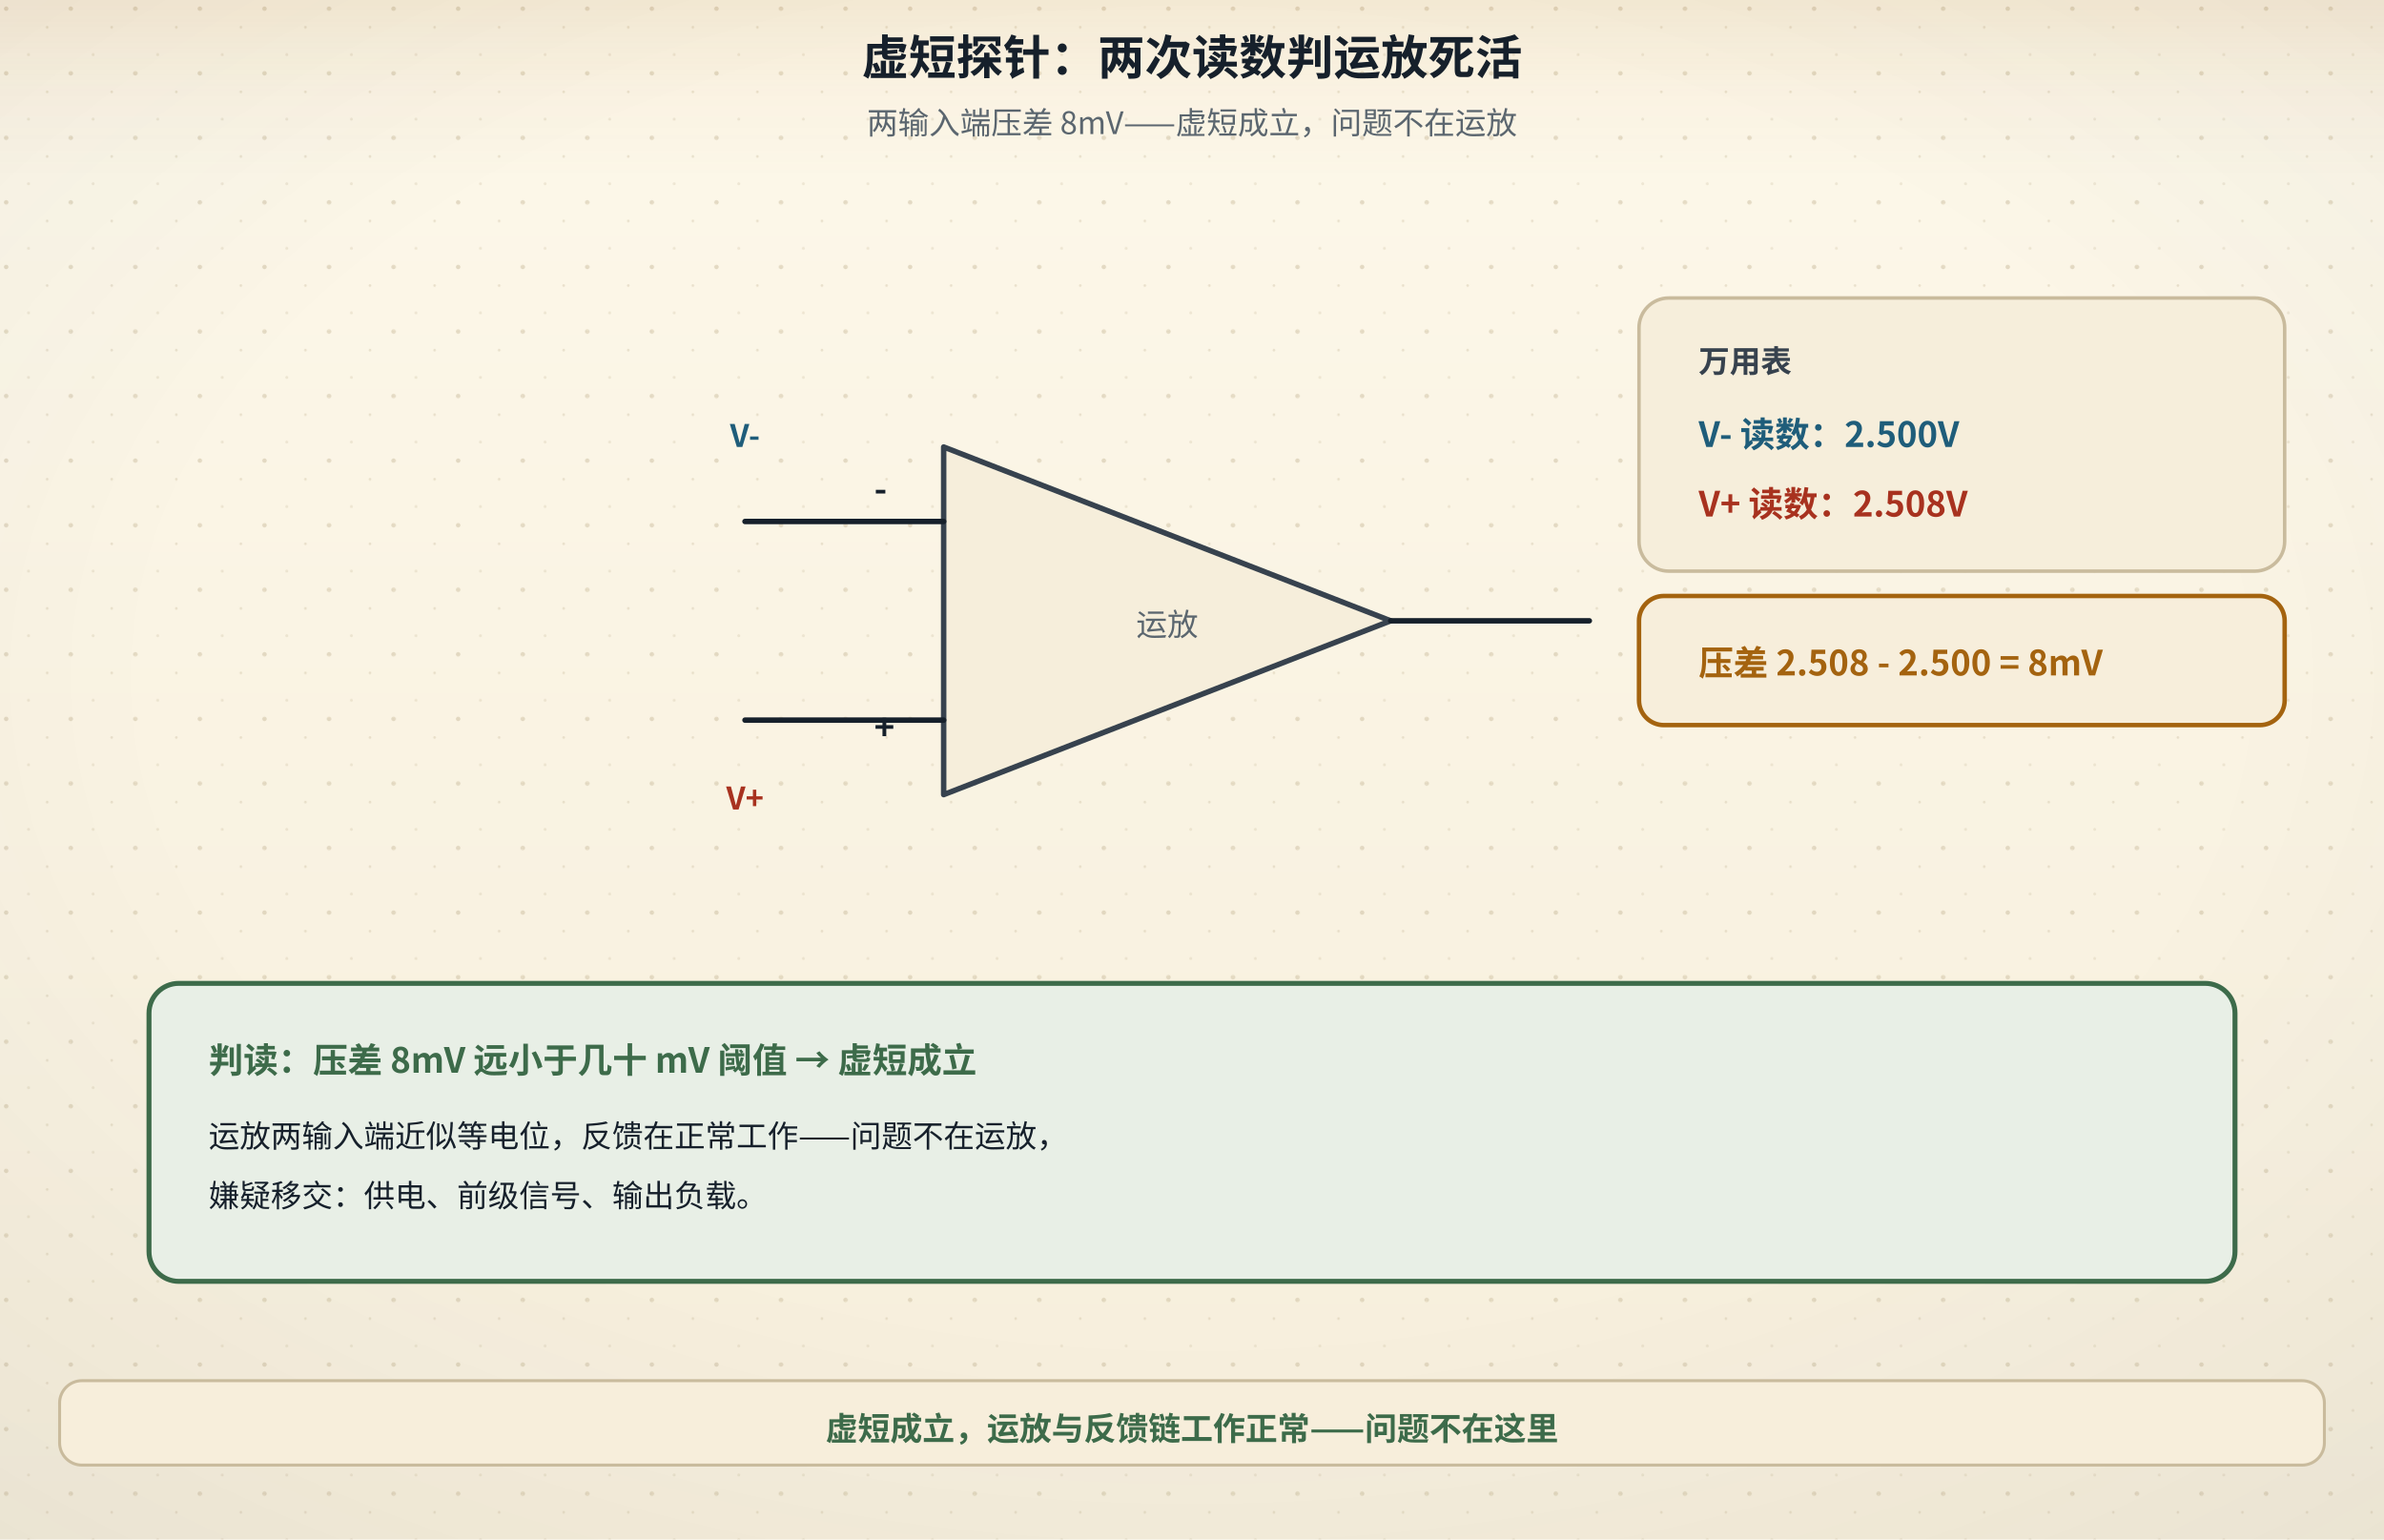
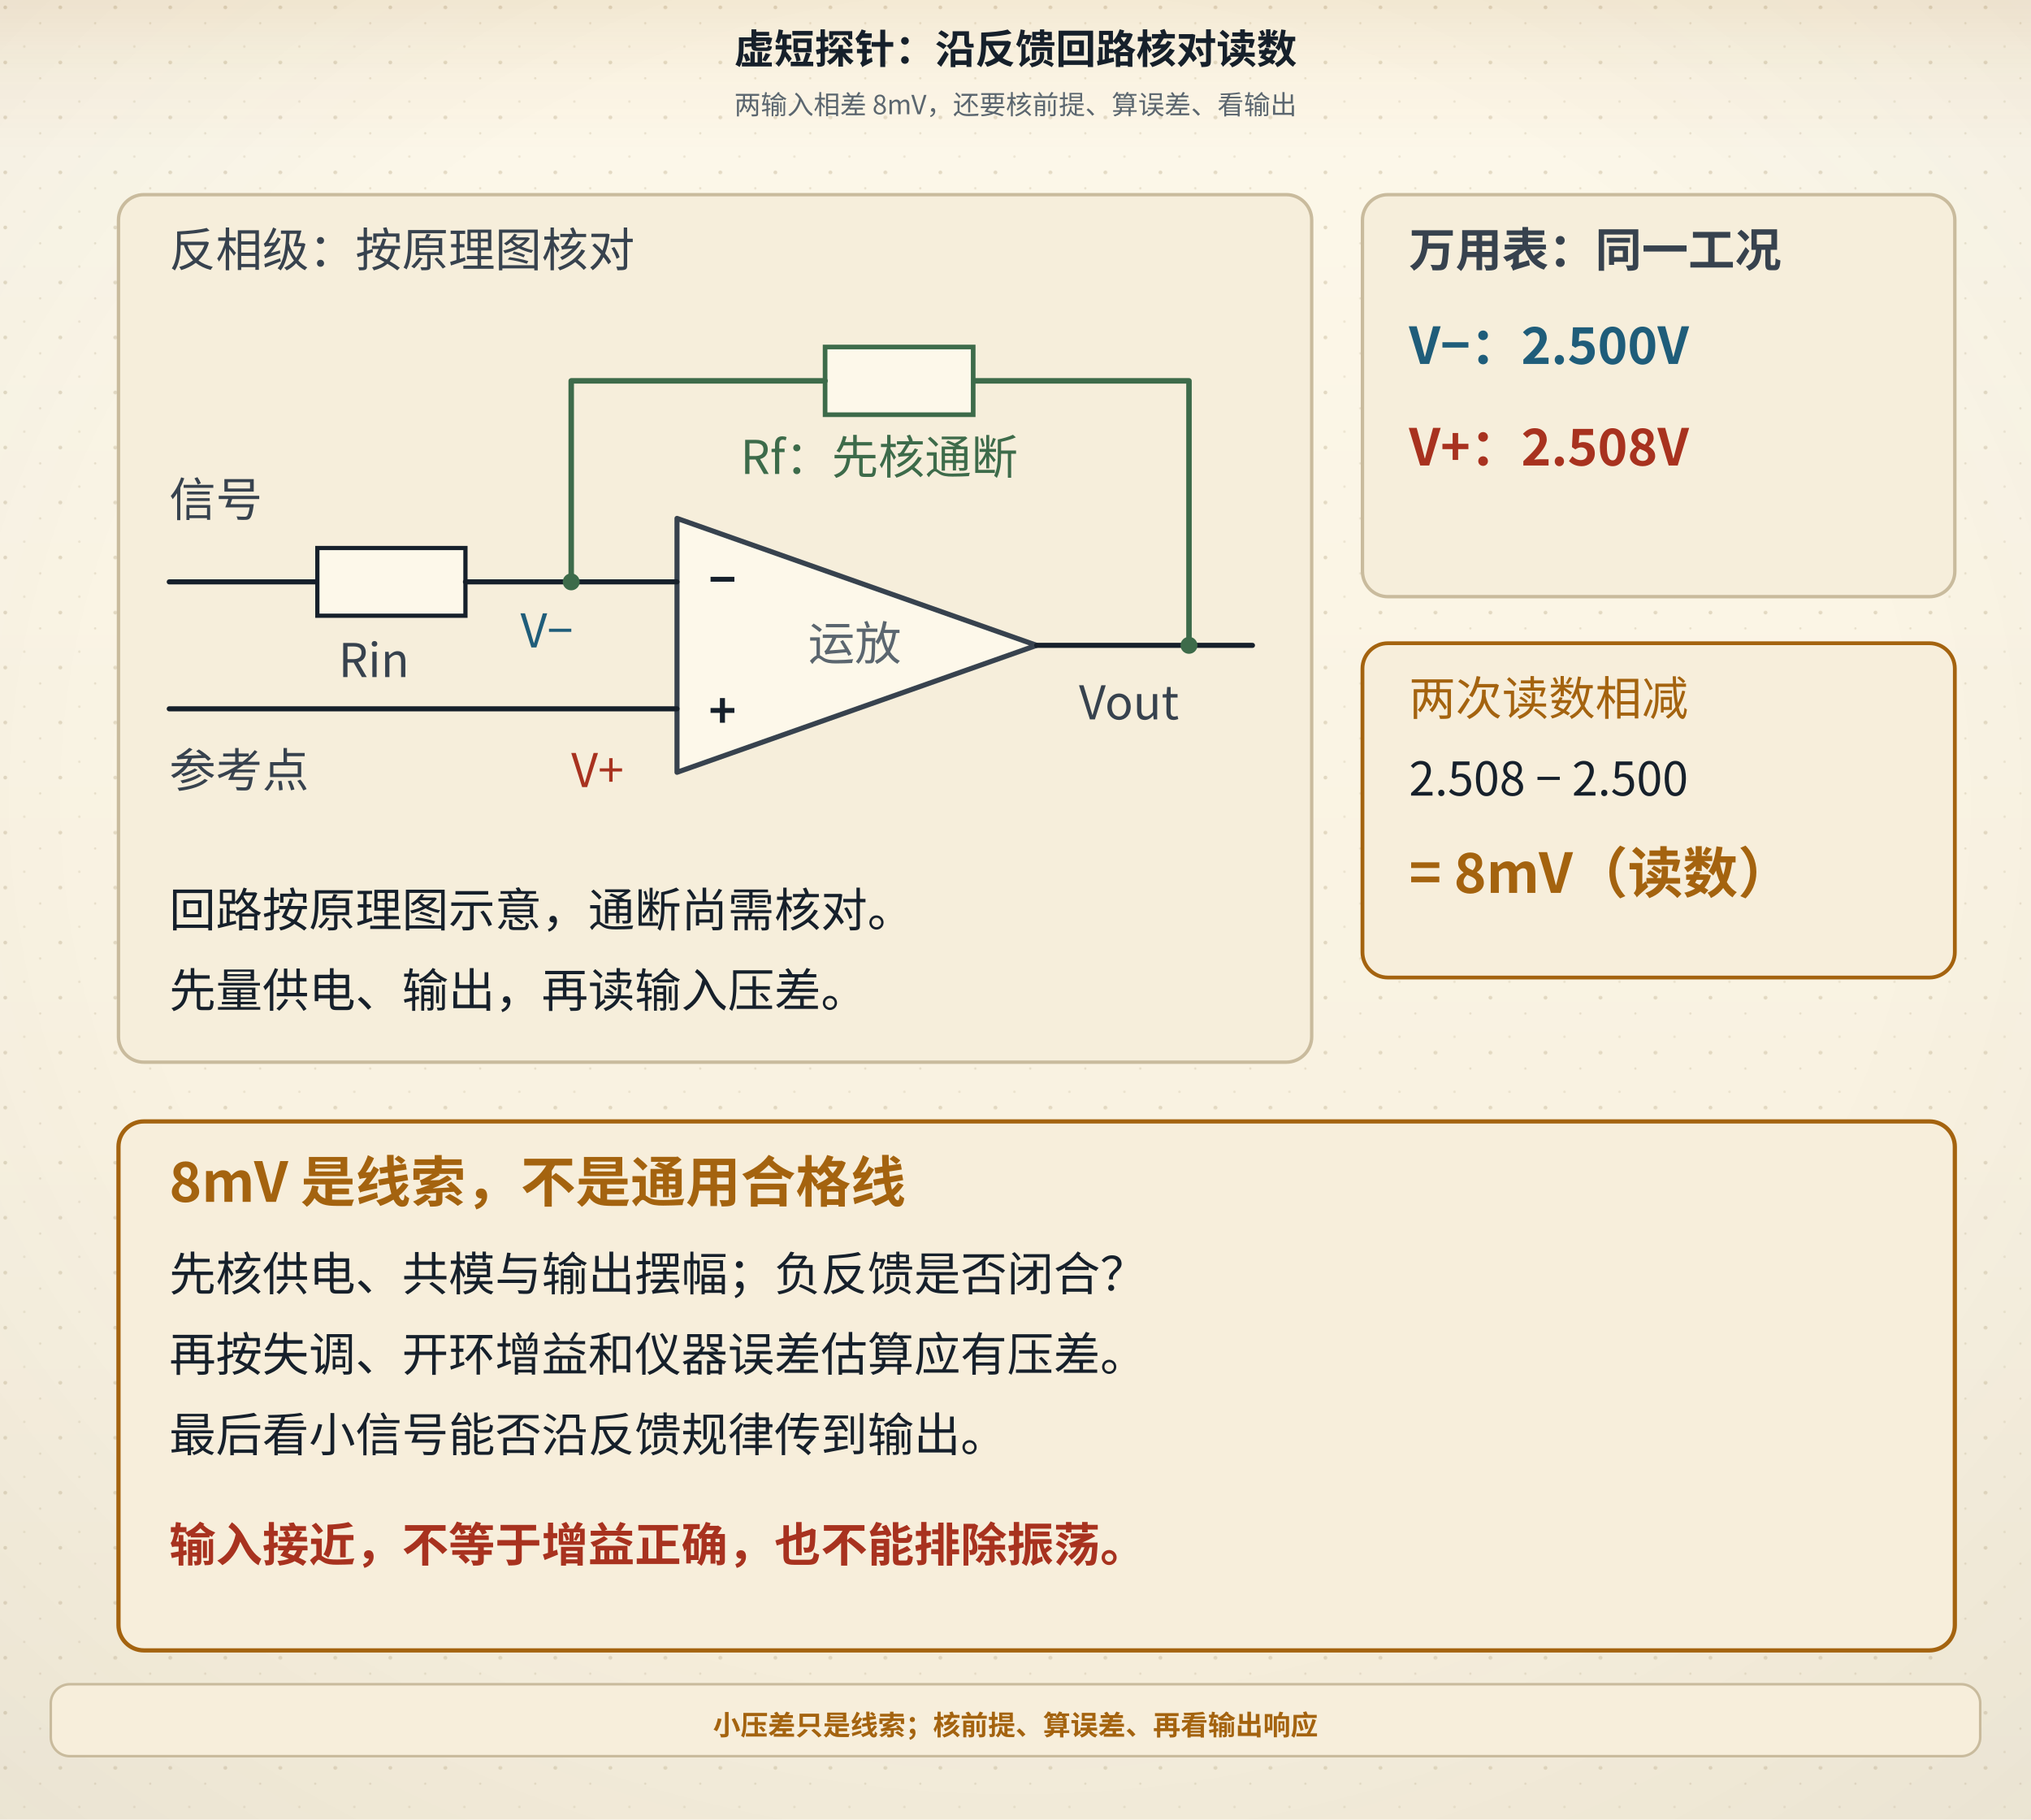
- <svg xmlns="http://www.w3.org/2000/svg" viewBox="0 0 960 620" role="img" aria-labelledby="figTitle figDesc">
+ <svg xmlns="http://www.w3.org/2000/svg" viewBox="0 0 960 860" role="img" aria-labelledby="figTitle figDesc">
  <defs>
    <linearGradient id="bgL" x1="0" y1="0" x2="0" y2="1">
      <stop offset="0" stop-color="#fdf8ea" />
      <stop offset="1" stop-color="#f6eedb" />
    </linearGradient>
    <linearGradient id="bgD" x1="0" y1="0" x2="0" y2="1">
      <stop offset="0" stop-color="#141310" />
      <stop offset="1" stop-color="#1d1a14" />
    </linearGradient>
    <radialGradient id="vig" cx="0.5" cy="0.44" r="0.78">
      <stop offset="0.55" stop-color="#16202b" stop-opacity="0" />
      <stop offset="1" stop-color="#16202b" stop-opacity="0.055" />
    </radialGradient>
    <linearGradient id="hdr" x1="0" y1="0" x2="0" y2="1">
      <stop offset="0" stop-color="#a4630f" stop-opacity="0.10" />
      <stop offset="0.55" stop-color="#a4630f" stop-opacity="0.028" />
      <stop offset="1" stop-color="#a4630f" stop-opacity="0" />
    </linearGradient>
    <linearGradient id="hdrD" x1="0" y1="0" x2="0" y2="1">
      <stop offset="0" stop-color="#dcab63" stop-opacity="0.13" />
      <stop offset="0.55" stop-color="#dcab63" stop-opacity="0.04" />
      <stop offset="1" stop-color="#dcab63" stop-opacity="0" />
    </linearGradient>
    <pattern id="dots" width="26" height="26" patternUnits="userSpaceOnUse">
      <circle cx="2.5" cy="3.5" r="0.9" fill="#c9bb9d" />
      <circle cx="19" cy="11" r="0.55" fill="#c9bb9d" opacity="0.7" />
      <circle cx="11.5" cy="22" r="0.6" fill="#c9bb9d" opacity="0.55" />
    </pattern>
    <filter id="soft" x="-40%" y="-40%" width="180%" height="180%">
      <feDropShadow dx="0" dy="1.4" stdDeviation="2" flood-color="#16202b" flood-opacity="0.13" />
    </filter>
    <filter id="pglow" x="-70%" y="-70%" width="240%" height="240%">
      <feGaussianBlur stdDeviation="1.7" result="b" />
      <feMerge>
        <feMergeNode in="b" />
        <feMergeNode in="SourceGraphic" />
      </feMerge>
    </filter>
  </defs>
-   <rect class="page-bg" width="960" height="620" fill="url(#bgL)" />
-   <rect class="page-grain" width="960" height="620" fill="url(#dots)" />
-   <rect class="page-vig" width="960" height="620" fill="url(#vig)" />
+   <rect class="page-bg" width="960" height="860" fill="url(#bgL)" />
+   <rect class="page-grain" width="960" height="860" fill="url(#dots)" />
+   <rect class="page-vig" width="960" height="860" fill="url(#vig)" />
  <rect class="page-hdr" width="960" height="72" fill="url(#hdr)" />
  <style>
text{font-family:"Segoe UI","Microsoft YaHei","PingFang SC","Hiragino Sans GB","Noto Sans CJK SC","Source Han Sans SC","Noto Sans SC",sans-serif;}
line,path,polyline,polygon{stroke-linecap:round;stroke-linejoin:round}
.page-bg{fill:url(#bgL)}
.page-grain{opacity:.5}
.page-vig{opacity:1}
.page-hdr{fill:url(#hdr)}
@media (prefers-color-scheme: dark){
.page-bg{fill:url(#bgD)}
.page-grain{opacity:.34}
.page-vig{opacity:.5}
.page-hdr{fill:url(#hdrD)}
[fill="#fdf8ea"]{fill:#141310}
[stroke="#fdf8ea"]{stroke:#141310}
[fill="#f6eedb"]{fill:#1d1a14}
[stroke="#f6eedb"]{stroke:#1d1a14}
[fill="#e0d3b8"]{fill:#3b3529}
[stroke="#e0d3b8"]{stroke:#3b3529}
[fill="#c9bb9d"]{fill:#4a4436}
[stroke="#c9bb9d"]{stroke:#4a4436}
[fill="#16202b"]{fill:#ece4d3}
[stroke="#16202b"]{stroke:#ece4d3}
[fill="#37424e"]{fill:#cfc6b4}
[stroke="#37424e"]{stroke:#cfc6b4}
[fill="#5b666f"]{fill:#a79e8b}
[stroke="#5b666f"]{stroke:#a79e8b}
[fill="#8b8272"]{fill:#857c6c}
[stroke="#8b8272"]{stroke:#857c6c}
text[fill="#fdf8ea"]{fill:#f9f3e3}
[fill="#e6eff3"]{fill:#17262e}
[fill="#e4f1f3"]{fill:#15262a}
[fill="#e8efe6"]{fill:#182418}
[fill="#f6e7e1"]{fill:#281a16}
[fill="#f7eedb"]{fill:#292114}
[fill="#efe8ee"]{fill:#241c22}
text[fill="#1f5d7a"]{fill:#7fb7cf}
:is(rect,circle,path,line,polygon,polyline,ellipse,g)[fill="#1f5d7a"]{fill:#2b4d5f}
[stroke="#1f5d7a"]{stroke:#6fa3b9}
text[fill="#2f7f96"]{fill:#8ac9d8}
:is(rect,circle,path,line,polygon,polyline,ellipse,g)[fill="#2f7f96"]{fill:#2b5660}
[stroke="#2f7f96"]{stroke:#77b2c1}
text[fill="#3d6b4a"]{fill:#98c096}
:is(rect,circle,path,line,polygon,polyline,ellipse,g)[fill="#3d6b4a"]{fill:#2f4a33}
[stroke="#3d6b4a"]{stroke:#7aa87c}
text[fill="#a8321f"]{fill:#e0907a}
:is(rect,circle,path,line,polygon,polyline,ellipse,g)[fill="#a8321f"]{fill:#55231b}
[stroke="#a8321f"]{stroke:#c07a63}
text[fill="#a4630f"]{fill:#dcab63}
:is(rect,circle,path,line,polygon,polyline,ellipse,g)[fill="#a4630f"]{fill:#553a17}
[stroke="#a4630f"]{stroke:#c08a45}
text[fill="#6b3f63"]{fill:#c4a2bf}
:is(rect,circle,path,line,polygon,polyline,ellipse,g)[fill="#6b3f63"]{fill:#452c40}
[stroke="#6b3f63"]{stroke:#a17c9b}
}
</style>
-   <text x="480" y="30" text-anchor="middle" font-size="19" font-weight="bold" fill="#16202b">虚短探针：两次读数判运放死活</text>
-   <text x="480" y="54" text-anchor="middle" font-size="12.5" fill="#5b666f">两输入端压差 8mV——虚短成立，问题不在运放</text>
-   <polygon points="380,180 380,320 560,250" fill="#f6eedb" stroke="#37424e" stroke-width="2.2" />
-   <line x1="300" y1="210" x2="380" y2="210" stroke="#16202b" stroke-width="2.2" />
-   <line x1="300" y1="290" x2="380" y2="290" stroke="#16202b" stroke-width="2.2" />
-   <line x1="560" y1="250" x2="640" y2="250" stroke="#16202b" stroke-width="2.2" />
-   <text x="352" y="202" font-size="14" font-weight="bold" fill="#16202b">-</text>
-   <text x="352" y="298" font-size="14" font-weight="bold" fill="#16202b">+</text>
-   <text x="470" y="256" text-anchor="middle" font-size="12.5" fill="#5b666f">运放</text>
-   <text x="300" y="180" text-anchor="middle" font-size="12.5" font-weight="bold" fill="#1f5d7a">V-</text>
-   <text x="300" y="326" text-anchor="middle" font-size="12.5" font-weight="bold" fill="#a8321f">V+</text>
-   <rect x="660" y="120" width="260" height="110" rx="12" fill="#f6eedb" stroke="#c9bb9d" stroke-width="1.4" />
-   <text x="684" y="150" font-size="12.5" font-weight="bold" fill="#37424e">万用表</text>
-   <g transform="translate(0 -4)">
-     <text x="684" y="184" font-size="14" font-weight="bold" fill="#1f5d7a">V- 读数：2.500V</text>
-     <text x="684" y="212" font-size="14" font-weight="bold" fill="#a8321f">V+ 读数：2.508V</text>
-     <rect x="660" y="244" width="260" height="52" rx="10" fill="#f7eedb" stroke="#a4630f" stroke-width="1.8" />
-     <text x="684" y="276" font-size="14" font-weight="bold" fill="#a4630f">压差 2.508 - 2.500 = 8mV</text>
-     <rect x="60" y="400" width="840" height="120" rx="12" fill="#e8efe6" stroke="#3d6b4a" stroke-width="2" />
-     <text x="84" y="436" font-size="14" font-weight="bold" fill="#3d6b4a">判读：压差 8mV 远小于几十 mV 阈值 → 虚短成立</text>
-     <text x="84" y="466" font-size="12.5" fill="#16202b">运放两输入端近似等电位，反馈在正常工作——问题不在运放，</text>
-     <text x="84" y="490" font-size="12.5" fill="#16202b">嫌疑移交：供电、前级信号、输出负载。</text>
-   </g>
-   <rect x="24" y="556" width="912" height="34" rx="9" fill="#f7eedb" stroke="#c9bb9d" stroke-width="1.2" />
-   <text x="480" y="580" text-anchor="middle" font-size="13" font-weight="bold" fill="#3d6b4a">虚短成立，运放与反馈链工作正常——问题不在这里</text>
+   <text x="480" y="30" text-anchor="middle" font-size="19" font-weight="bold" fill="#16202b">虚短探针：沿反馈回路核对读数</text>
+   <text x="480" y="54" text-anchor="middle" font-size="12.5" fill="#5b666f">两输入相差 8mV，还要核前提、算误差、看输出</text>
+   <rect x="56" y="92" width="564" height="410" rx="12" fill="#f6eedb" stroke="#c9bb9d" stroke-width="1.6" />
+   <text x="80" y="126" font-size="22" fill="#37424e">反相级：按原理图核对</text>
+   <polygon points="320,245 320,365 490,305" fill="#fdf8ea" stroke="#37424e" stroke-width="2.4" />
+   <line x1="80" y1="275" x2="150" y2="275" stroke="#16202b" stroke-width="2.4" />
+   <rect x="150" y="259" width="70" height="32" fill="#fdf8ea" stroke="#16202b" stroke-width="2" />
+   <line x1="220" y1="275" x2="320" y2="275" stroke="#16202b" stroke-width="2.4" />
+   <text x="80" y="244" font-size="22" fill="#37424e">信号</text>
+   <text x="160" y="320" font-size="22" fill="#37424e">Rin</text>
+   <line x1="80" y1="335" x2="320" y2="335" stroke="#16202b" stroke-width="2.4" />
+   <text x="80" y="372" font-size="22" fill="#37424e">参考点</text>
+   <text x="335" y="282" font-size="22" font-weight="bold" fill="#16202b">−</text>
+   <text x="335" y="344" font-size="22" font-weight="bold" fill="#16202b">+</text>
+   <text x="382" y="312" font-size="22" fill="#5b666f">运放</text>
+   <text x="246" y="306" font-size="22" fill="#1f5d7a">V−</text>
+   <text x="270" y="372" font-size="22" fill="#a8321f">V+</text>
+   <line x1="490" y1="305" x2="592" y2="305" stroke="#16202b" stroke-width="2.4" />
+   <text x="510" y="340" font-size="22" fill="#37424e">Vout</text>
+   <polyline points="562,305 562,180 460,180" fill="none" stroke="#3d6b4a" stroke-width="2.6" />
+   <rect data-component="Rf" x="390" y="164" width="70" height="32" fill="#fdf8ea" stroke="#3d6b4a" stroke-width="2.2" />
+   <polyline points="390,180 270,180 270,275" fill="none" stroke="#3d6b4a" stroke-width="2.6" />
+   <circle cx="562" cy="305" r="4" fill="#3d6b4a" />
+   <circle cx="270" cy="275" r="4" fill="#3d6b4a" />
+   <text x="350" y="224" font-size="22" fill="#3d6b4a">Rf：先核通断</text>
+   <text x="80" y="438" font-size="22" fill="#16202b">回路按原理图示意，通断尚需核对。</text>
+   <text x="80" y="476" font-size="22" fill="#16202b">先量供电、输出，再读输入压差。</text>
+   <rect x="644" y="92" width="280" height="190" rx="12" fill="#f6eedb" stroke="#c9bb9d" stroke-width="1.6" />
+   <text x="666" y="126" font-size="22" font-weight="bold" fill="#37424e">万用表：同一工况</text>
+   <text x="666" y="172" font-size="24" font-weight="bold" fill="#1f5d7a">V−：2.500V</text>
+   <text x="666" y="220" font-size="24" font-weight="bold" fill="#a8321f">V+：2.508V</text>
+   <rect x="644" y="304" width="280" height="158" rx="12" fill="#f7eedb" stroke="#a4630f" stroke-width="1.8" />
+   <text x="666" y="338" font-size="22" fill="#a4630f">两次读数相减</text>
+   <text x="666" y="376" font-size="22" fill="#16202b">2.508 − 2.500</text>
+   <text x="666" y="422" font-size="26" font-weight="bold" fill="#a4630f">= 8mV（读数）</text>
+   <rect x="56" y="530" width="868" height="250" rx="12" fill="#f7eedb" stroke="#a4630f" stroke-width="2" />
+   <text x="80" y="568" font-size="26" font-weight="bold" fill="#a4630f">8mV 是线索，不是通用合格线</text>
+   <text x="80" y="610" font-size="22" fill="#16202b">先核供电、共模与输出摆幅；负反馈是否闭合？</text>
+   <text x="80" y="648" font-size="22" fill="#16202b">再按失调、开环增益和仪器误差估算应有压差。</text>
+   <text x="80" y="686" font-size="22" fill="#16202b">最后看小信号能否沿反馈规律传到输出。</text>
+   <text x="80" y="738" font-size="22" font-weight="bold" fill="#a8321f">输入接近，不等于增益正确，也不能排除振荡。</text>
+   <rect x="24" y="796" width="912" height="34" rx="9" fill="#f7eedb" stroke="#c9bb9d" stroke-width="1.2" />
+   <text x="480" y="820" text-anchor="middle" font-size="13" font-weight="bold" fill="#a4630f">小压差只是线索；核前提、算误差、再看输出响应</text>
</svg>
